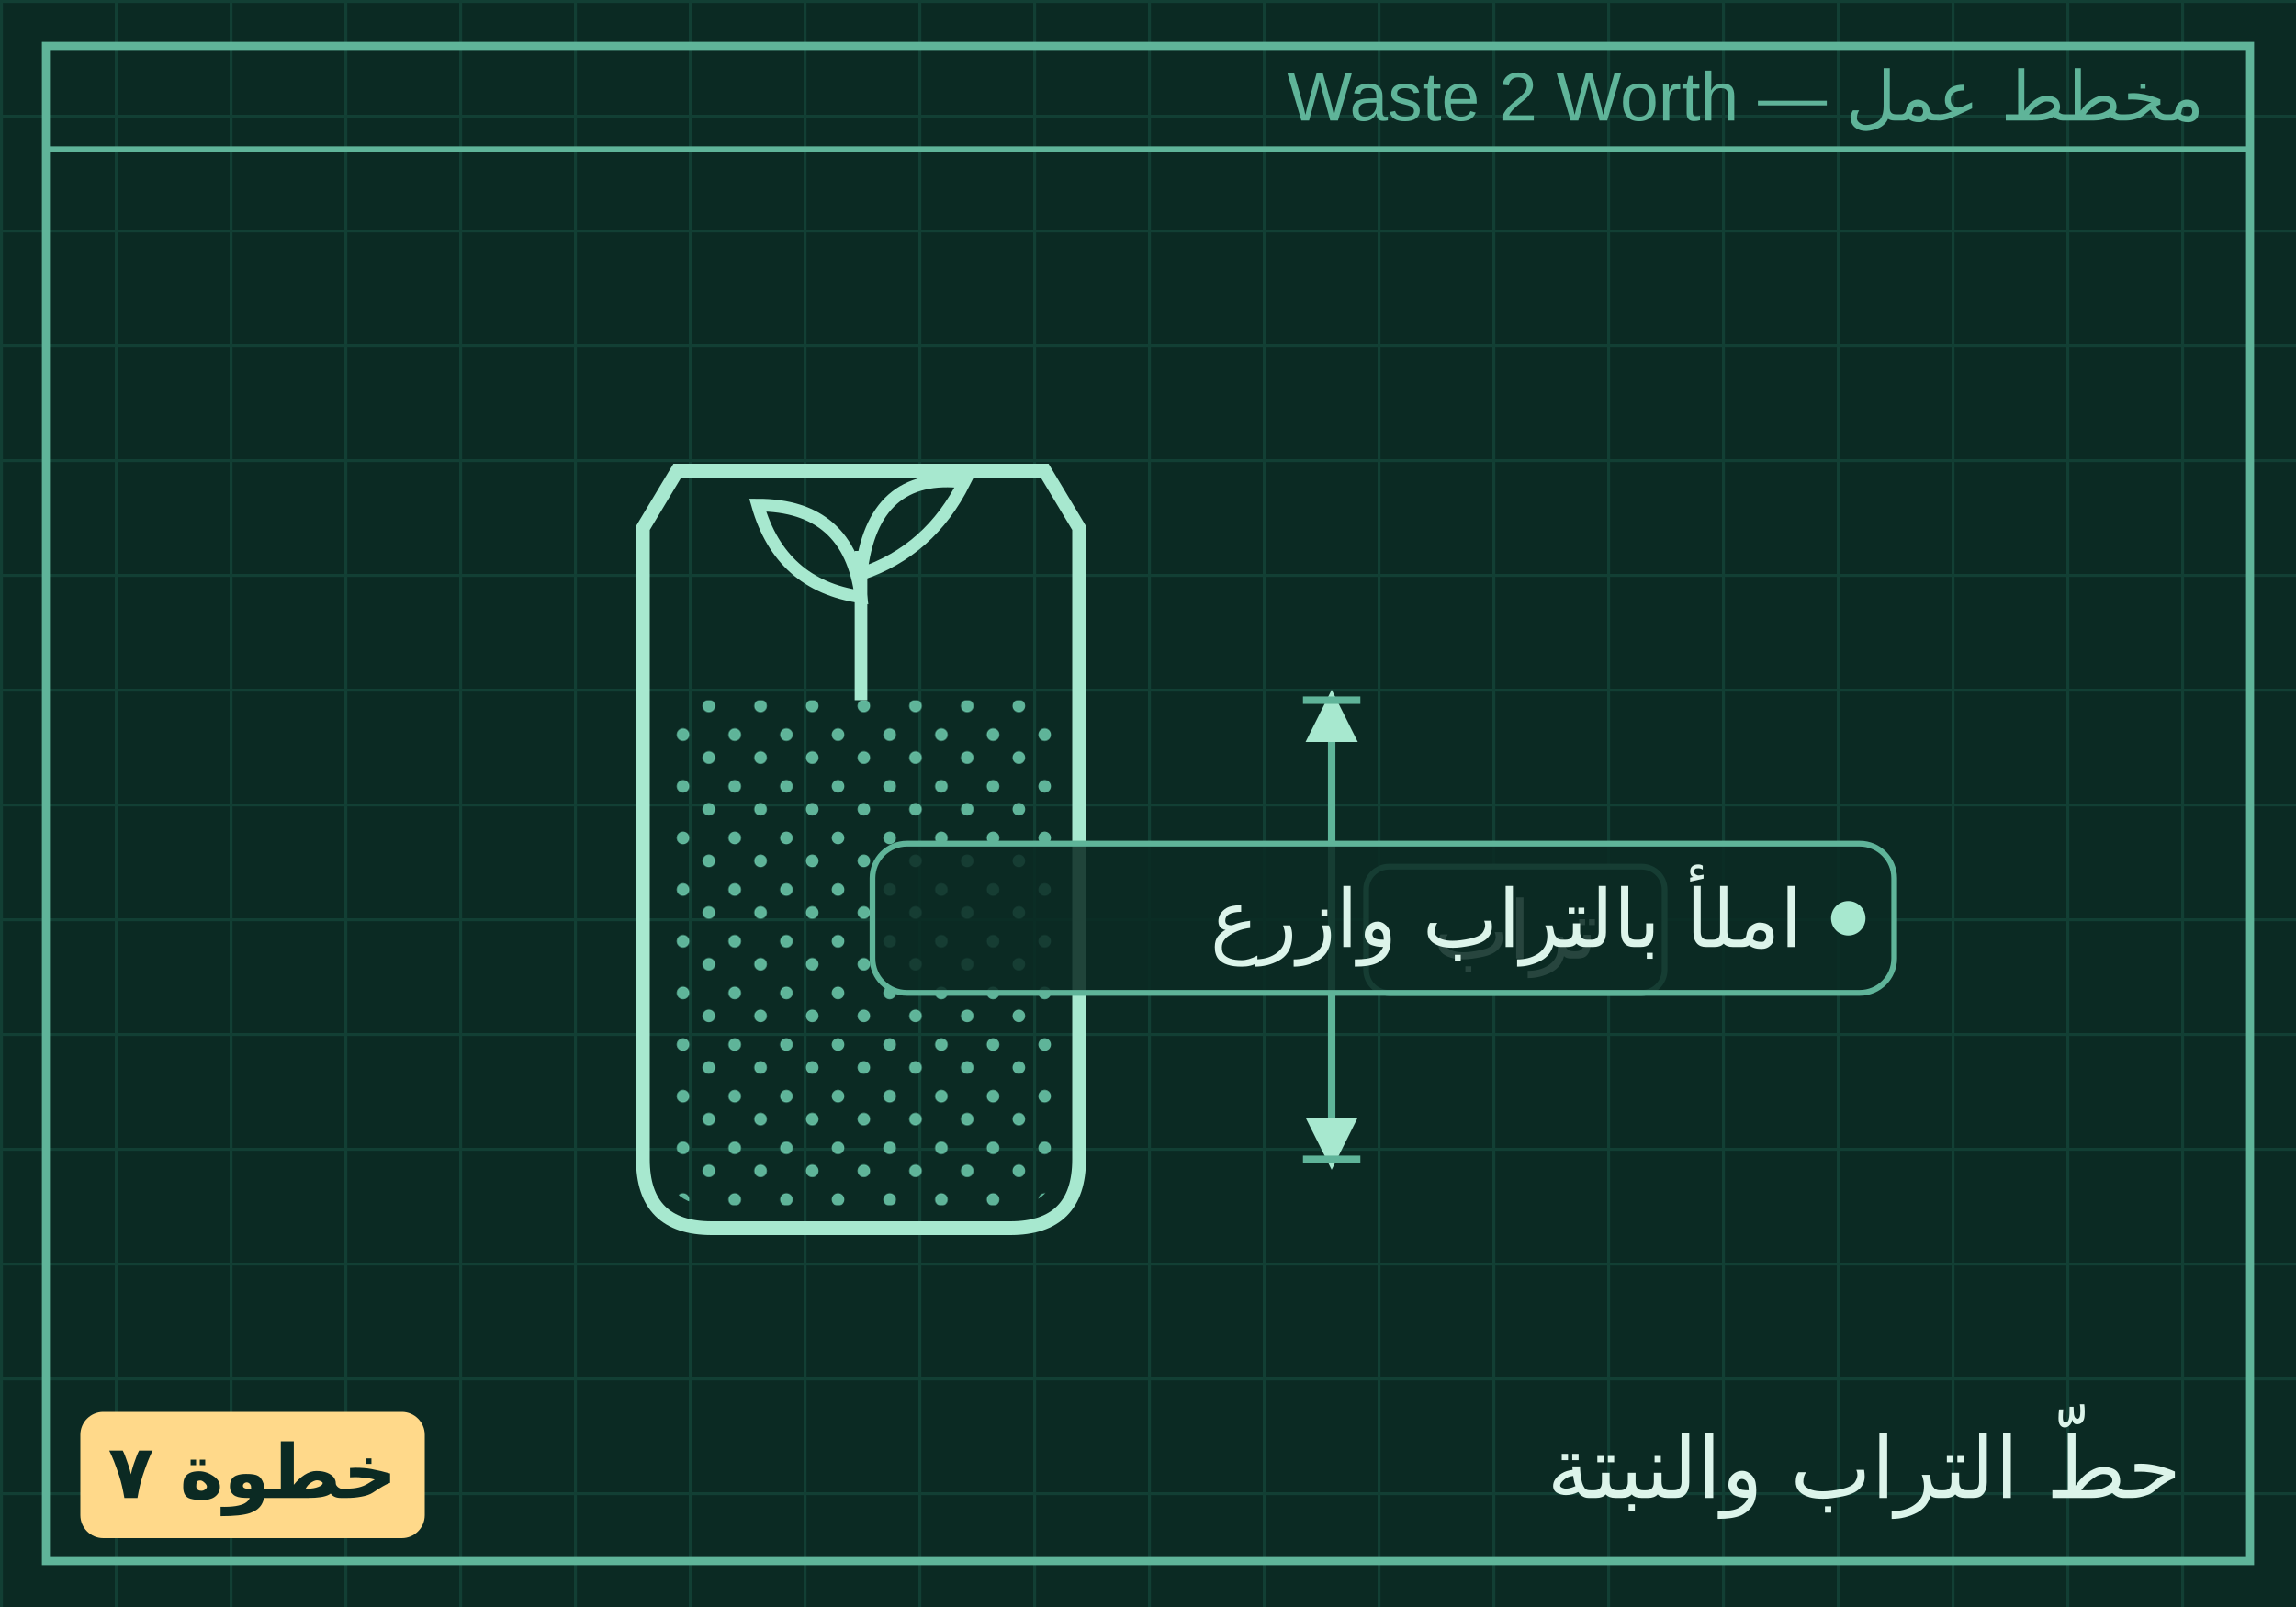
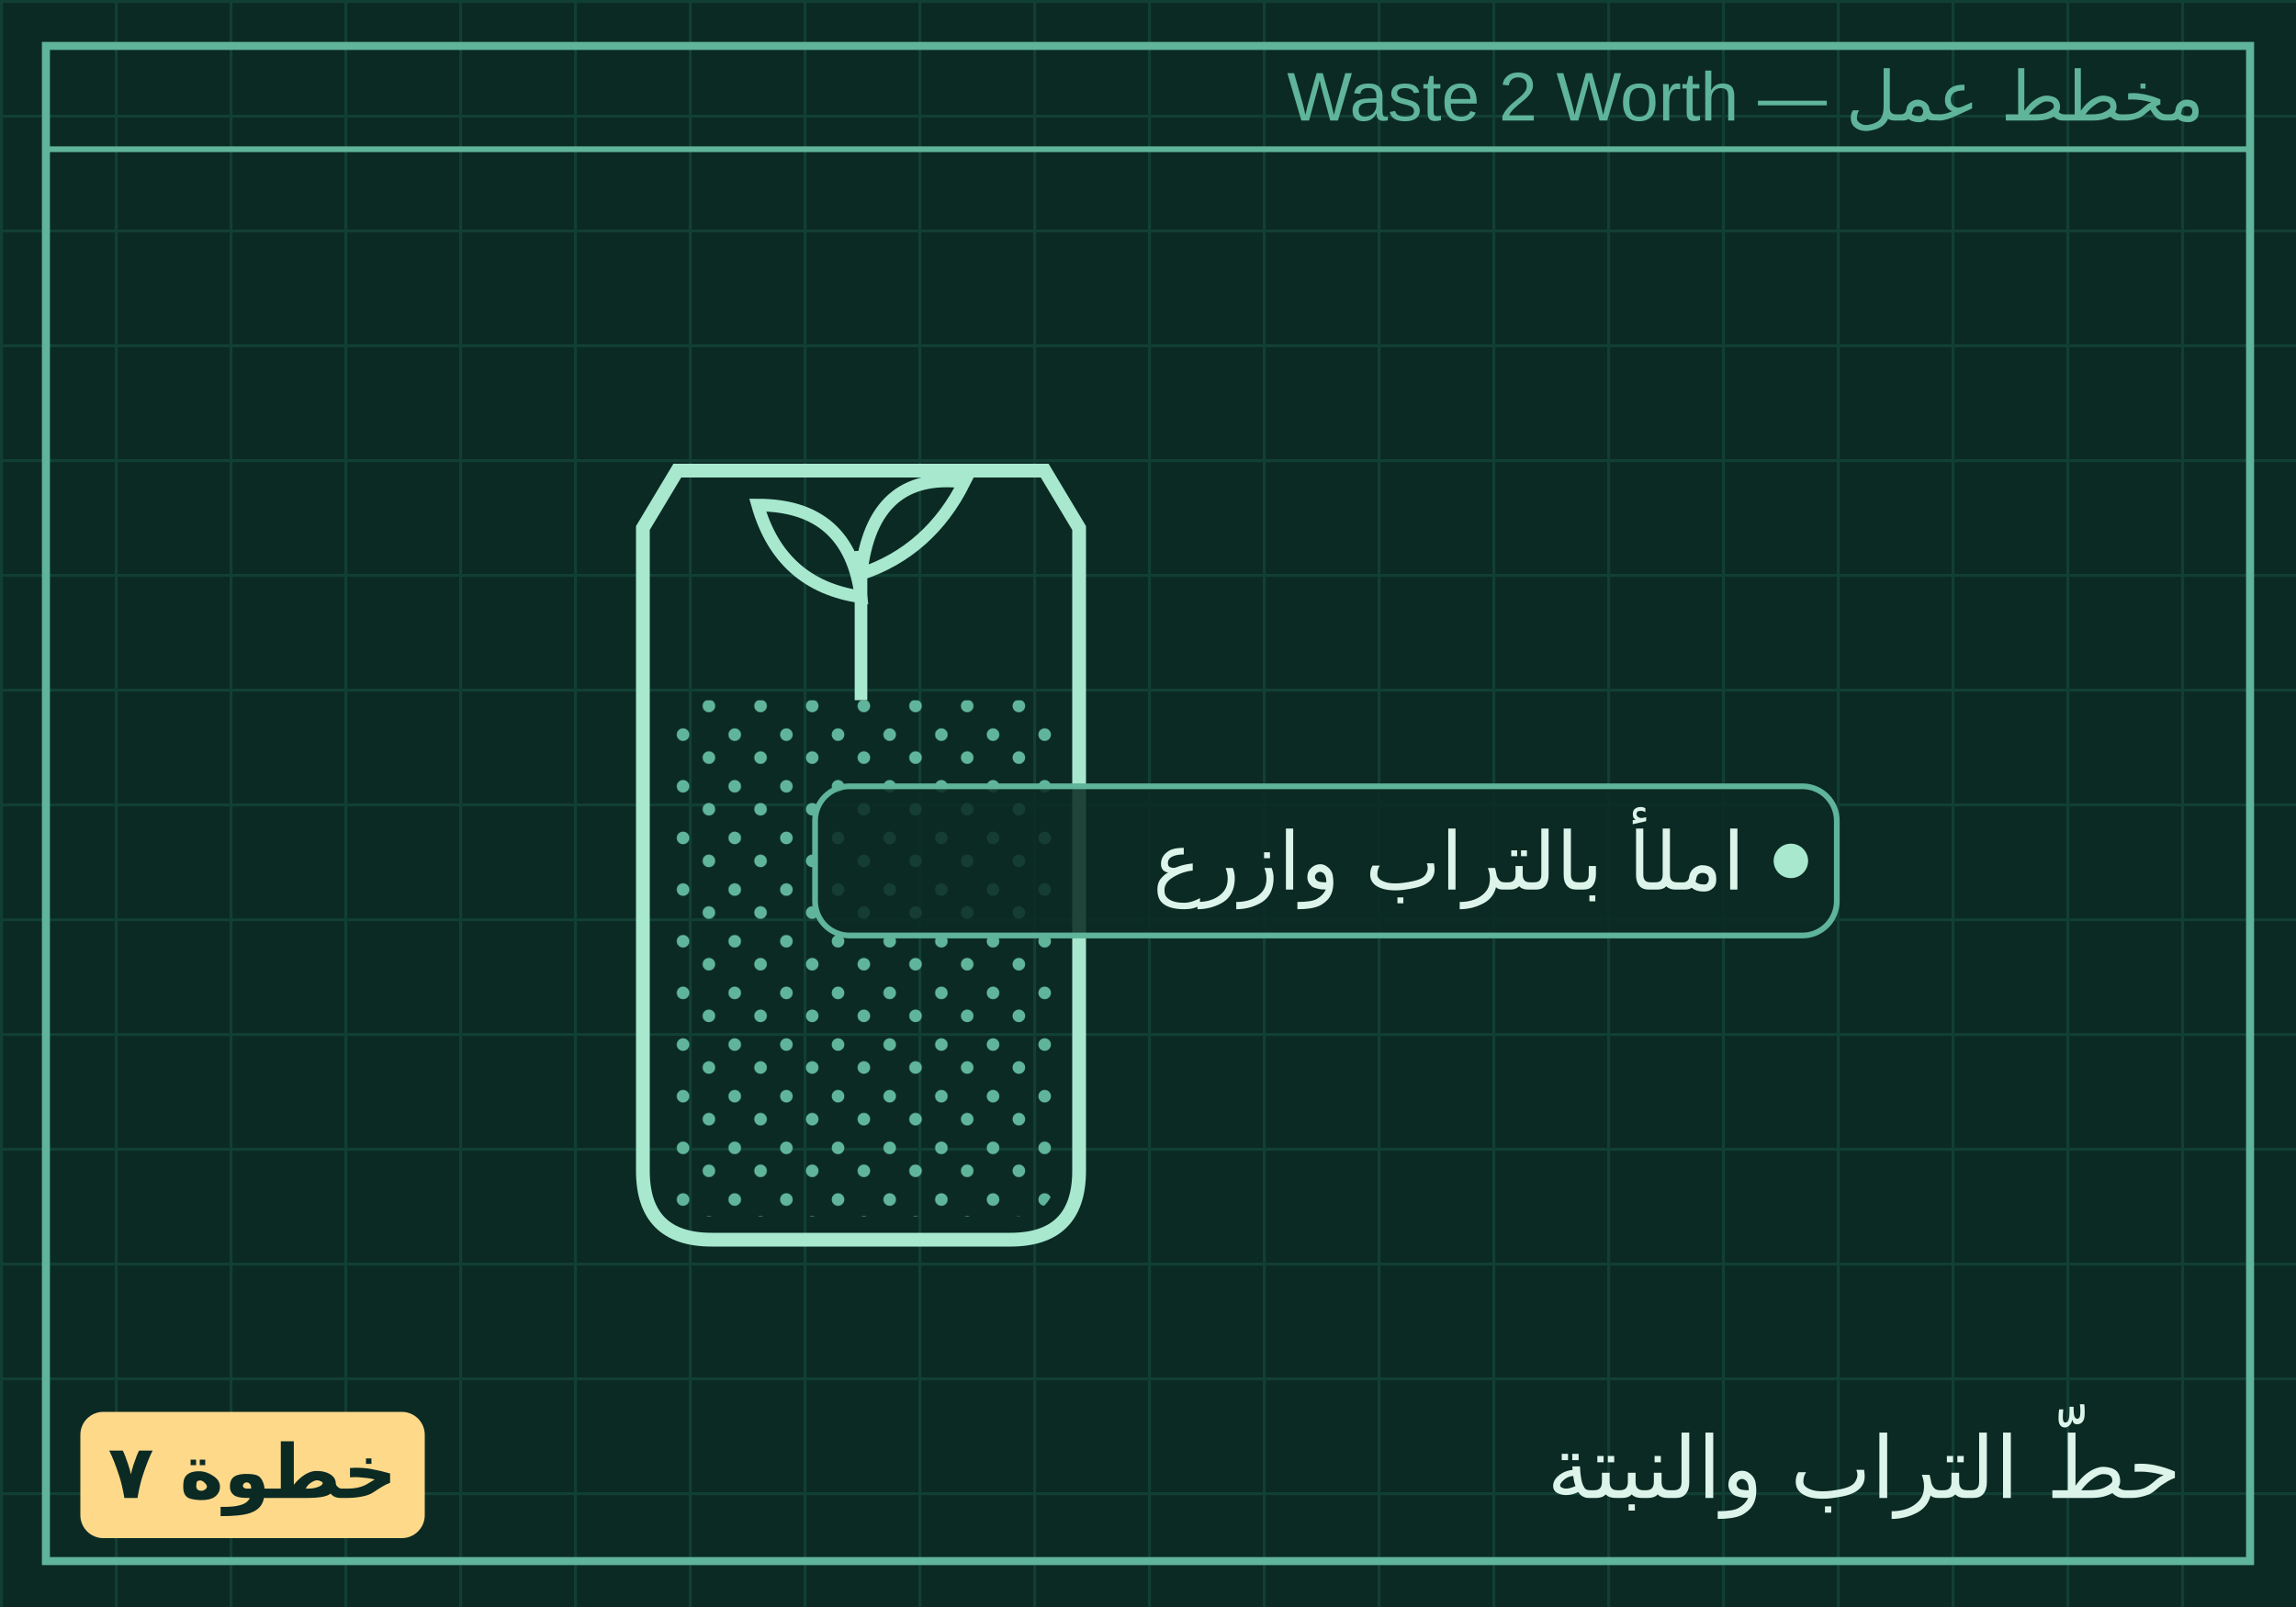
<svg xmlns="http://www.w3.org/2000/svg" width="400" height="280" viewBox="0 0 400 280">
  <defs>
    <marker id="ah" viewBox="0 0 10 10" refX="8" refY="5" markerWidth="7" markerHeight="7" orient="auto-start-reverse">
      <path d="M0 0L10 5L0 10z" fill="#a7e8cf" />
    </marker>
    <marker id="ahh" viewBox="0 0 10 10" refX="8" refY="5" markerWidth="7" markerHeight="7" orient="auto-start-reverse">
      <path d="M0 0L10 5L0 10z" fill="#ffd98a" />
    </marker>
    <pattern id="grid" width="20" height="20" patternUnits="userSpaceOnUse">
      <path d="M20 0H0V20" fill="none" stroke="#123f34" stroke-width="1" />
    </pattern>
    <pattern id="soil" width="9" height="9" patternUnits="userSpaceOnUse">
      <circle cx="2" cy="2" r="1.1" fill="#5fb499" />
      <circle cx="6.5" cy="6" r="1.1" fill="#5fb499" />
    </pattern>
    <pattern id="water" width="10" height="10" patternUnits="userSpaceOnUse" patternTransform="rotate(35)">
      <line x1="0" y1="0" x2="0" y2="10" stroke="#5fb499" stroke-width="1" />
    </pattern>
  </defs>
  <rect width="400" height="280" fill="#0b2a23" />
  <rect width="400" height="280" fill="url(#grid)" />
  <rect x="8" y="8" width="384" height="264" fill="none" stroke="#5fb499" stroke-width="1.4" />
  <rect x="8" y="8" width="384" height="18" fill="none" stroke="#5fb499" stroke-width="1" />
  <text x="384" y="21" font-family="'Segoe UI',Tahoma,Arial,sans-serif" font-size="12" fill="#5fb499" text-anchor="start" direction="rtl">مخطط عمل — Waste 2 Worth</text>
-   <path d="M112 92l6 -10h64l6 10v110q0 12 -12 12h-52q-12 0 -12 -12z" fill="none" stroke="#a7e8cf" stroke-width="2.4" />
-   <path d="M116 122h68v80q0 8 -8 8h-52q-8 0 -8 -8z" fill="url(#soil)" />
+   <path d="M112 92l6 -10h64l6 10v112q0 12 -12 12h-52q-12 0 -12 -12z" fill="none" stroke="#a7e8cf" stroke-width="2.4" />
+   <path d="M116 122h68v82q0 8 -8 8h-52q-8 0 -8 -8z" fill="url(#soil)" />
  <g stroke="#a7e8cf" stroke-width="2.2" fill="none">
    <path d="M150 122v-26" />
    <path d="M150 104q-14 -2 -18 -16q16 0 18 16z" />
    <path d="M150 100q12 -4 18 -16q-16 -2 -18 16z" />
  </g>
-   <g stroke="#5fb499" stroke-width="1.3" fill="none">
-     <line x1="232" y1="122" x2="232" y2="202" marker-start="url(#ah)" marker-end="url(#ah)" />
-     <line x1="227" y1="122" x2="237" y2="122" />
-     <line x1="227" y1="202" x2="237" y2="202" />
-   </g>
-   <rect x="238" y="151" width="52" height="22" rx="4" fill="#0b2a23" stroke="#5fb499" stroke-width="1" />
-   <text x="264" y="167" font-family="'Segoe UI',Tahoma,Arial,sans-serif" font-size="14" fill="#dcf4ea" text-anchor="middle" direction="rtl">تراب</text>
  <g>
-     <rect x="152" y="147" width="178" height="26" rx="6" fill="#0b2a23" fill-opacity="0.86" stroke="#5fb499" stroke-width="1" />
-     <circle cx="322" cy="160" r="3" fill="#a7e8cf" />
-     <text x="314" y="165" font-family="'Segoe UI',Tahoma,Arial,sans-serif" font-size="14" fill="#dcf4ea" text-anchor="start" direction="rtl">املأ بالتراب وازرع</text>
+     <rect x="142" y="137" width="178" height="26" rx="6" fill="#0b2a23" fill-opacity="0.86" stroke="#5fb499" stroke-width="1" />
+     <circle cx="312" cy="150" r="3" fill="#a7e8cf" />
+     <text x="304" y="155" font-family="'Segoe UI',Tahoma,Arial,sans-serif" font-size="14" fill="#dcf4ea" text-anchor="start" direction="rtl">املأ بالتراب وازرع</text>
  </g>
  <g>
    <rect x="14" y="246" width="60" height="22" rx="4" fill="#ffd98a" />
    <text x="44" y="261" font-family="'Segoe UI',Tahoma,Arial,sans-serif" font-size="13" font-weight="700" fill="#0b2a23" text-anchor="middle">خطوة ٧</text>
    <text x="380" y="261" font-family="'Segoe UI',Tahoma,Arial,sans-serif" font-size="15" fill="#dcf4ea" text-anchor="start" direction="rtl">حطّ التراب والنبتة</text>
  </g>
</svg>
